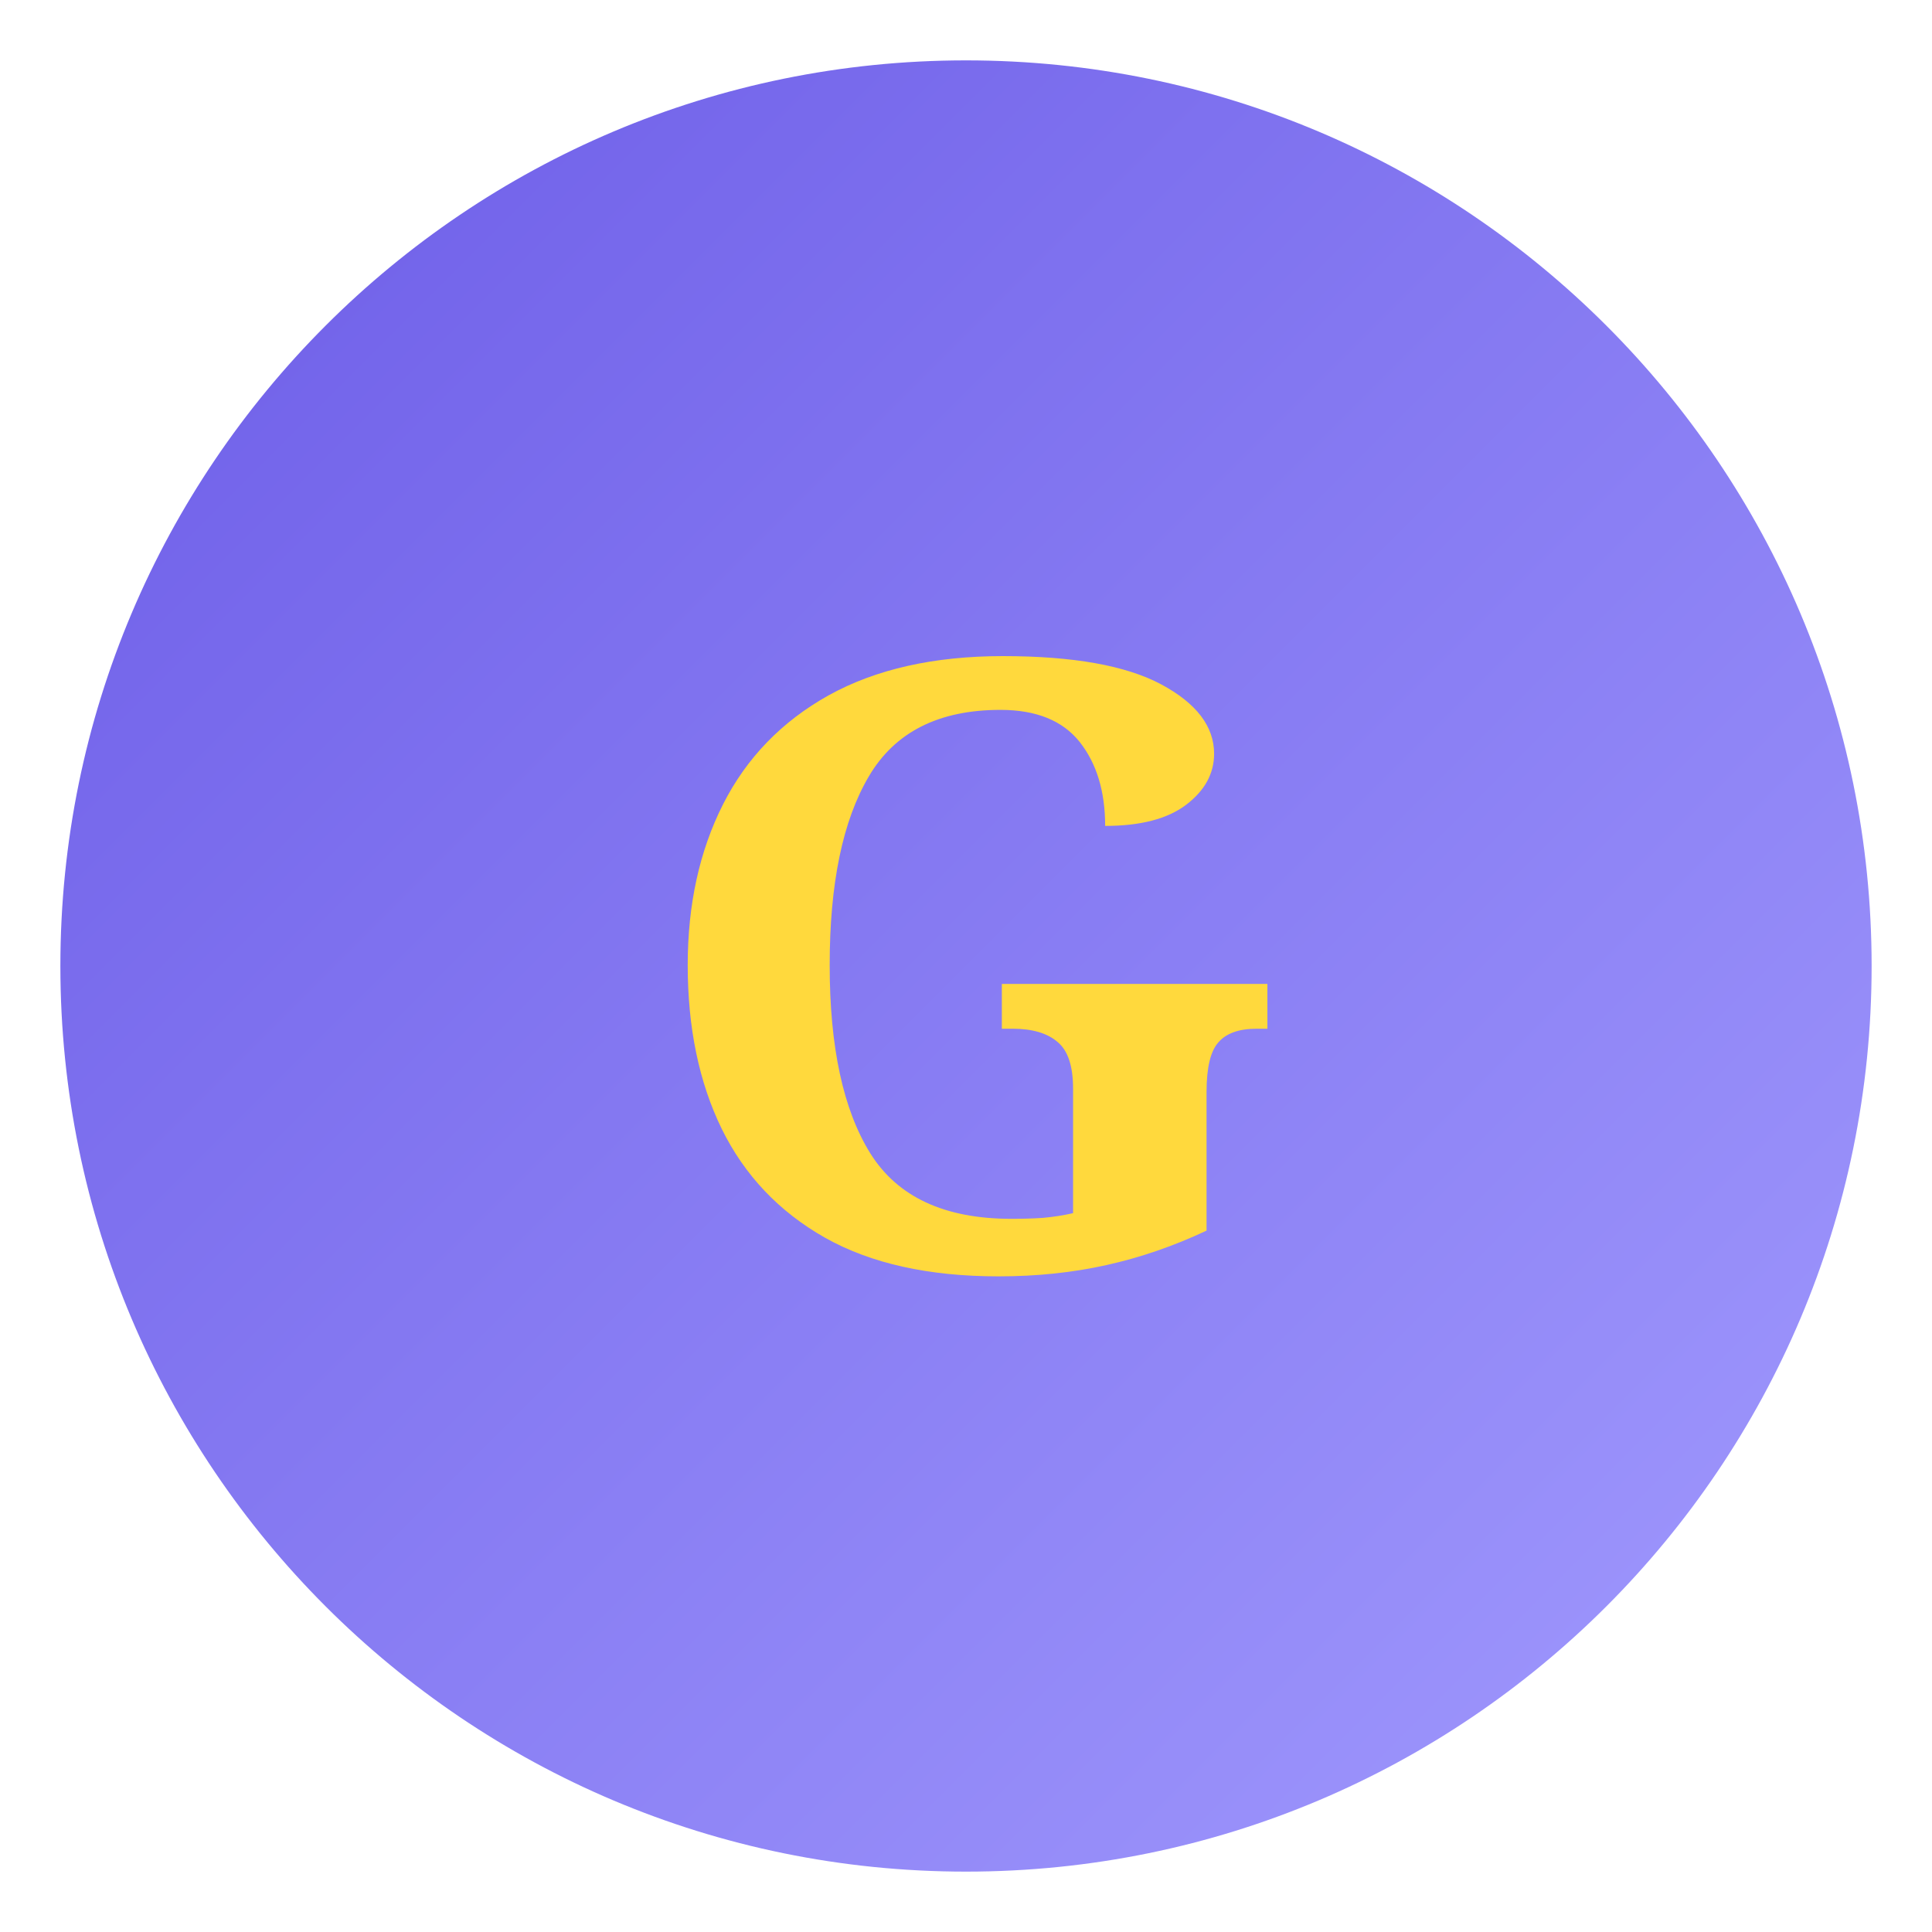
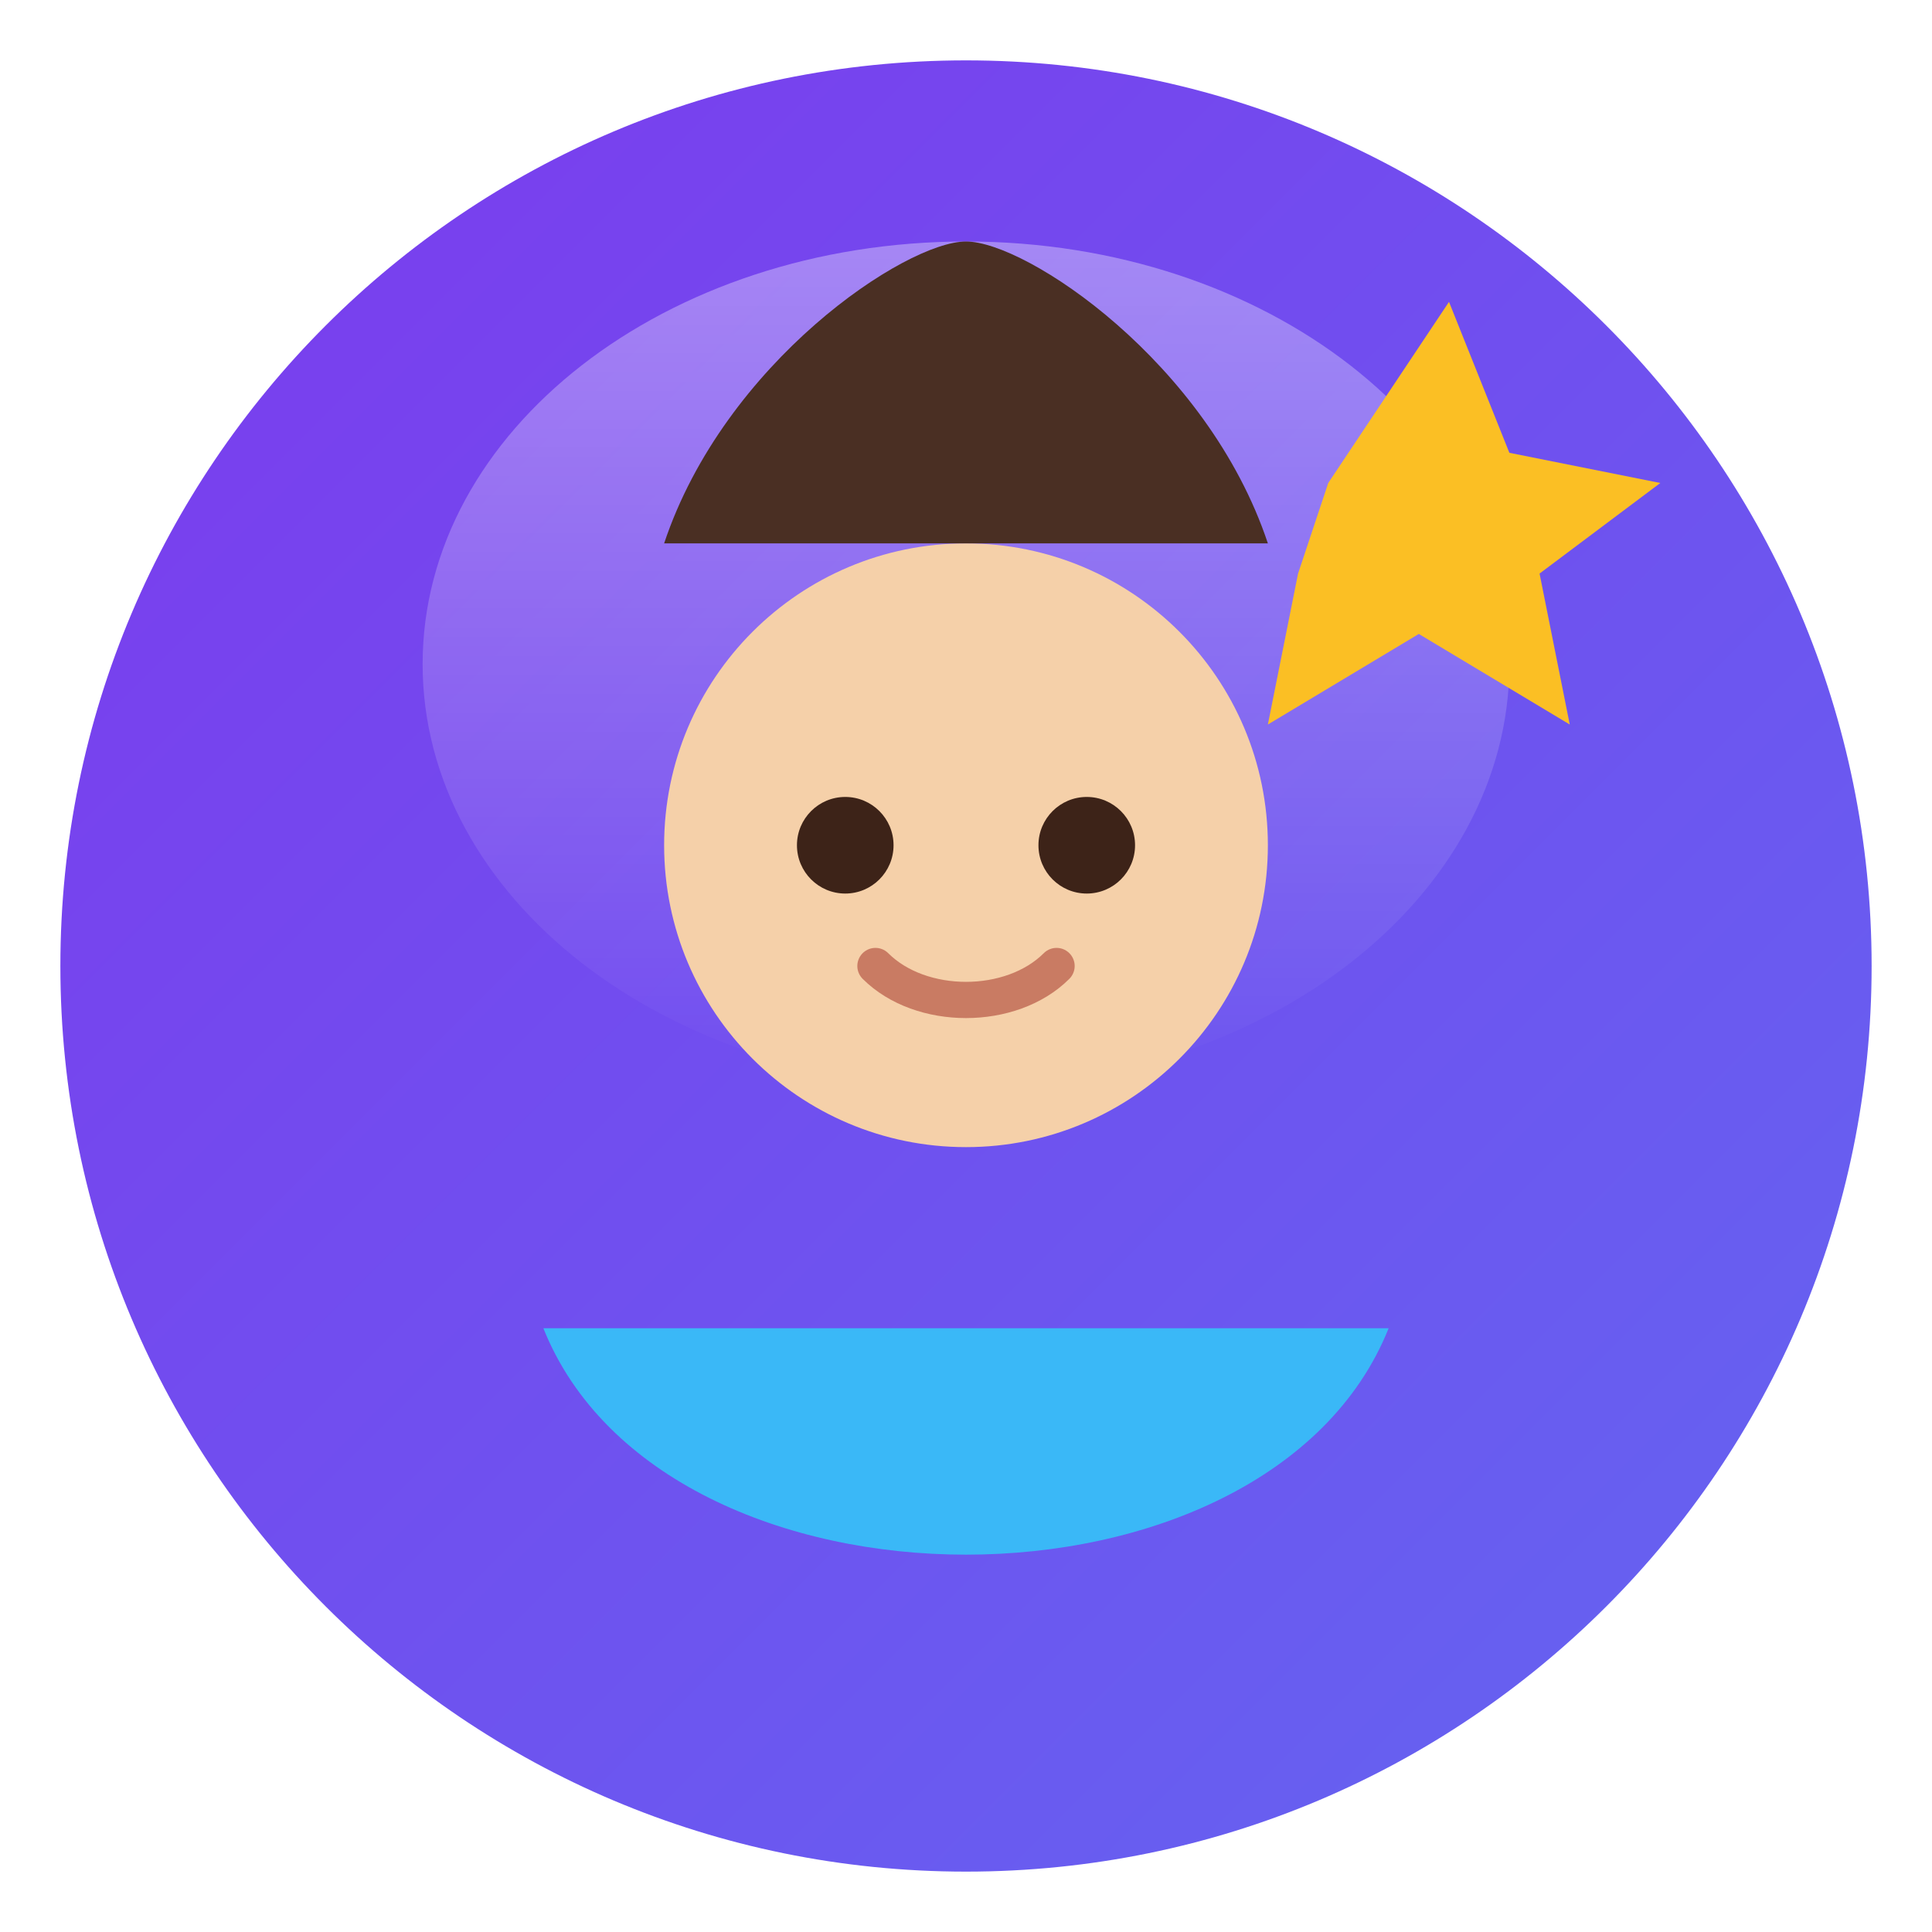
<svg xmlns="http://www.w3.org/2000/svg" viewBox="0 0 64 64">
  <defs>
-     <linearGradient id="g" x1="0%" y1="0%" x2="100%" y2="100%">
-       <stop offset="0%" style="stop-color:#6C5CE7" />
-       <stop offset="100%" style="stop-color:#A29BFE" />
+     <linearGradient id="bg" x1="0%" y1="0%" x2="100%" y2="100%">
+       <stop offset="0%" stop-color="#7C3AED" />
+       <stop offset="100%" stop-color="#6366F1" />
+     </linearGradient>
+     <linearGradient id="shine" x1="0%" y1="0%" x2="0%" y2="100%">
+       <stop offset="0%" stop-color="#ffffff" stop-opacity="0.35" />
+       <stop offset="100%" stop-color="#ffffff" stop-opacity="0" />
    </linearGradient>
  </defs>
-   <circle cx="32" cy="32" r="30" fill="url(#g)" />
-   <text x="32" y="42" font-size="28" text-anchor="middle" fill="#FFD93D" font-family="serif" font-weight="bold">G</text>
+   <circle cx="32" cy="32" r="30" fill="url(#bg)" />
+   <ellipse cx="32" cy="22" rx="18" ry="14" fill="url(#shine)" />
+   <circle cx="32" cy="28" r="10" fill="#F5D0A9" />
+   <path d="M22 18c2-6 8-10 10-10s8 4 10 10" fill="#4A2F23" />
+   <circle cx="28" cy="28" r="1.6" fill="#3D2318" />
+   <circle cx="36" cy="28" r="1.6" fill="#3D2318" />
+   <path d="M29 32c1.5 1.5 4.5 1.5 6 0" stroke="#C97B63" stroke-width="1.2" fill="none" stroke-linecap="round" />
+   <path d="M18 44c4 10 24 10 28 0" fill="#38BDF8" opacity="0.95" />
+   <path d="M44 16l4-6 2 5 5 1-4 3 1 5-5-3-5 3 1-5z" fill="#FBBF24" />
</svg>
